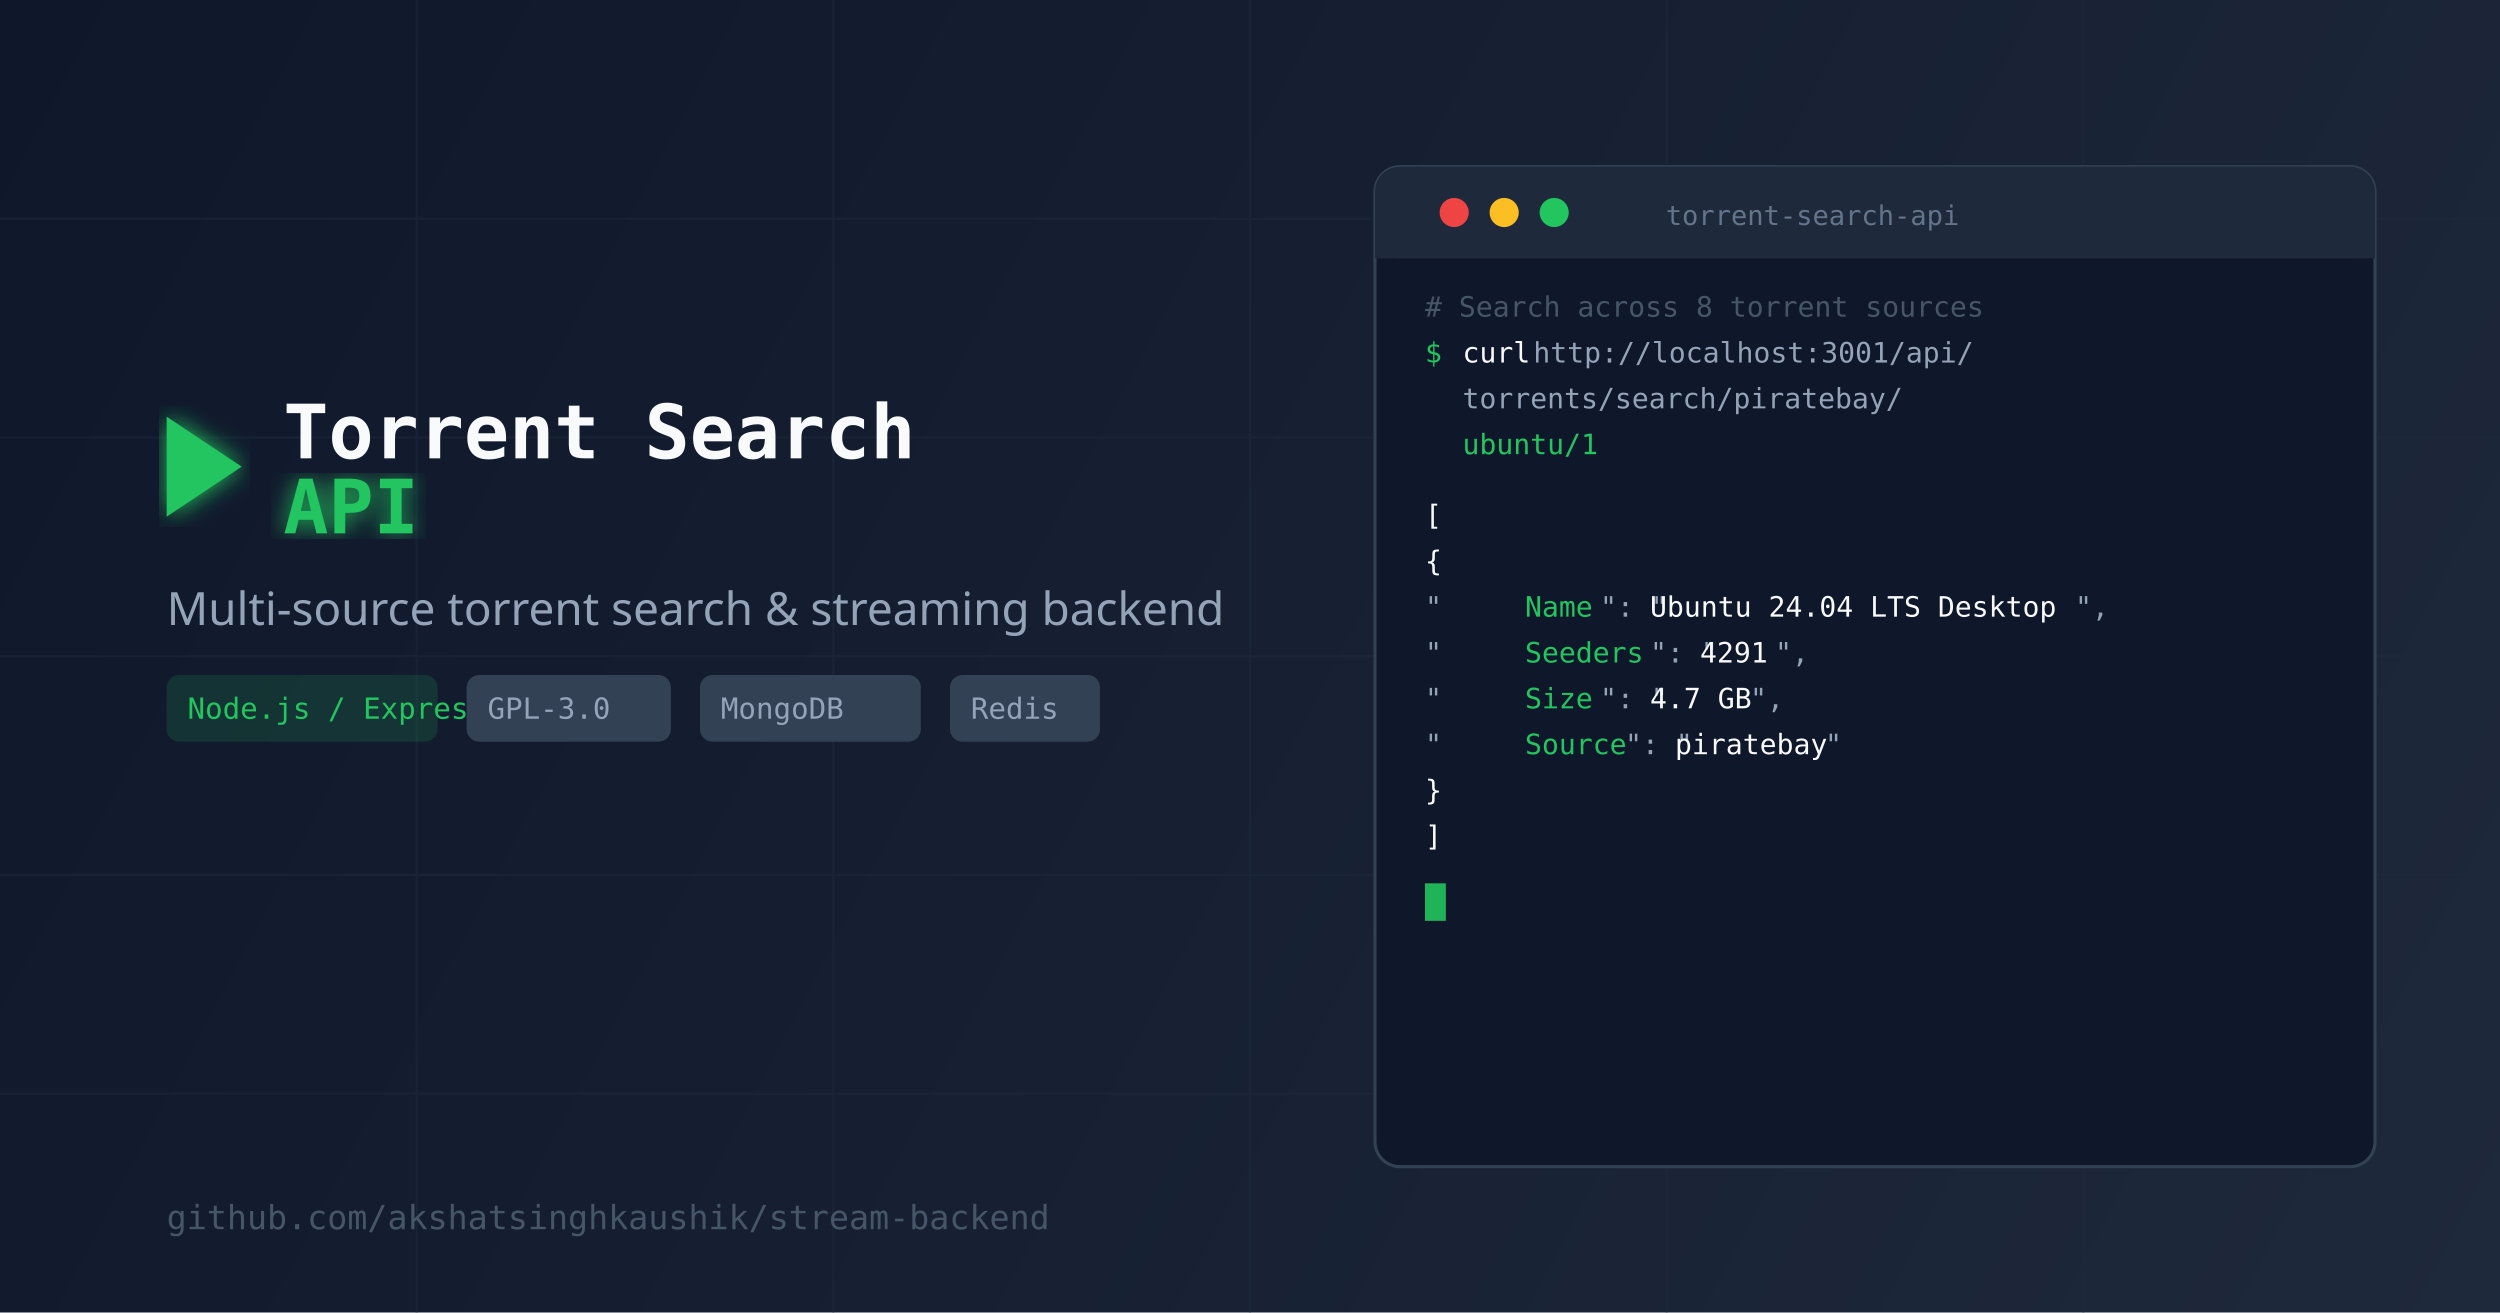
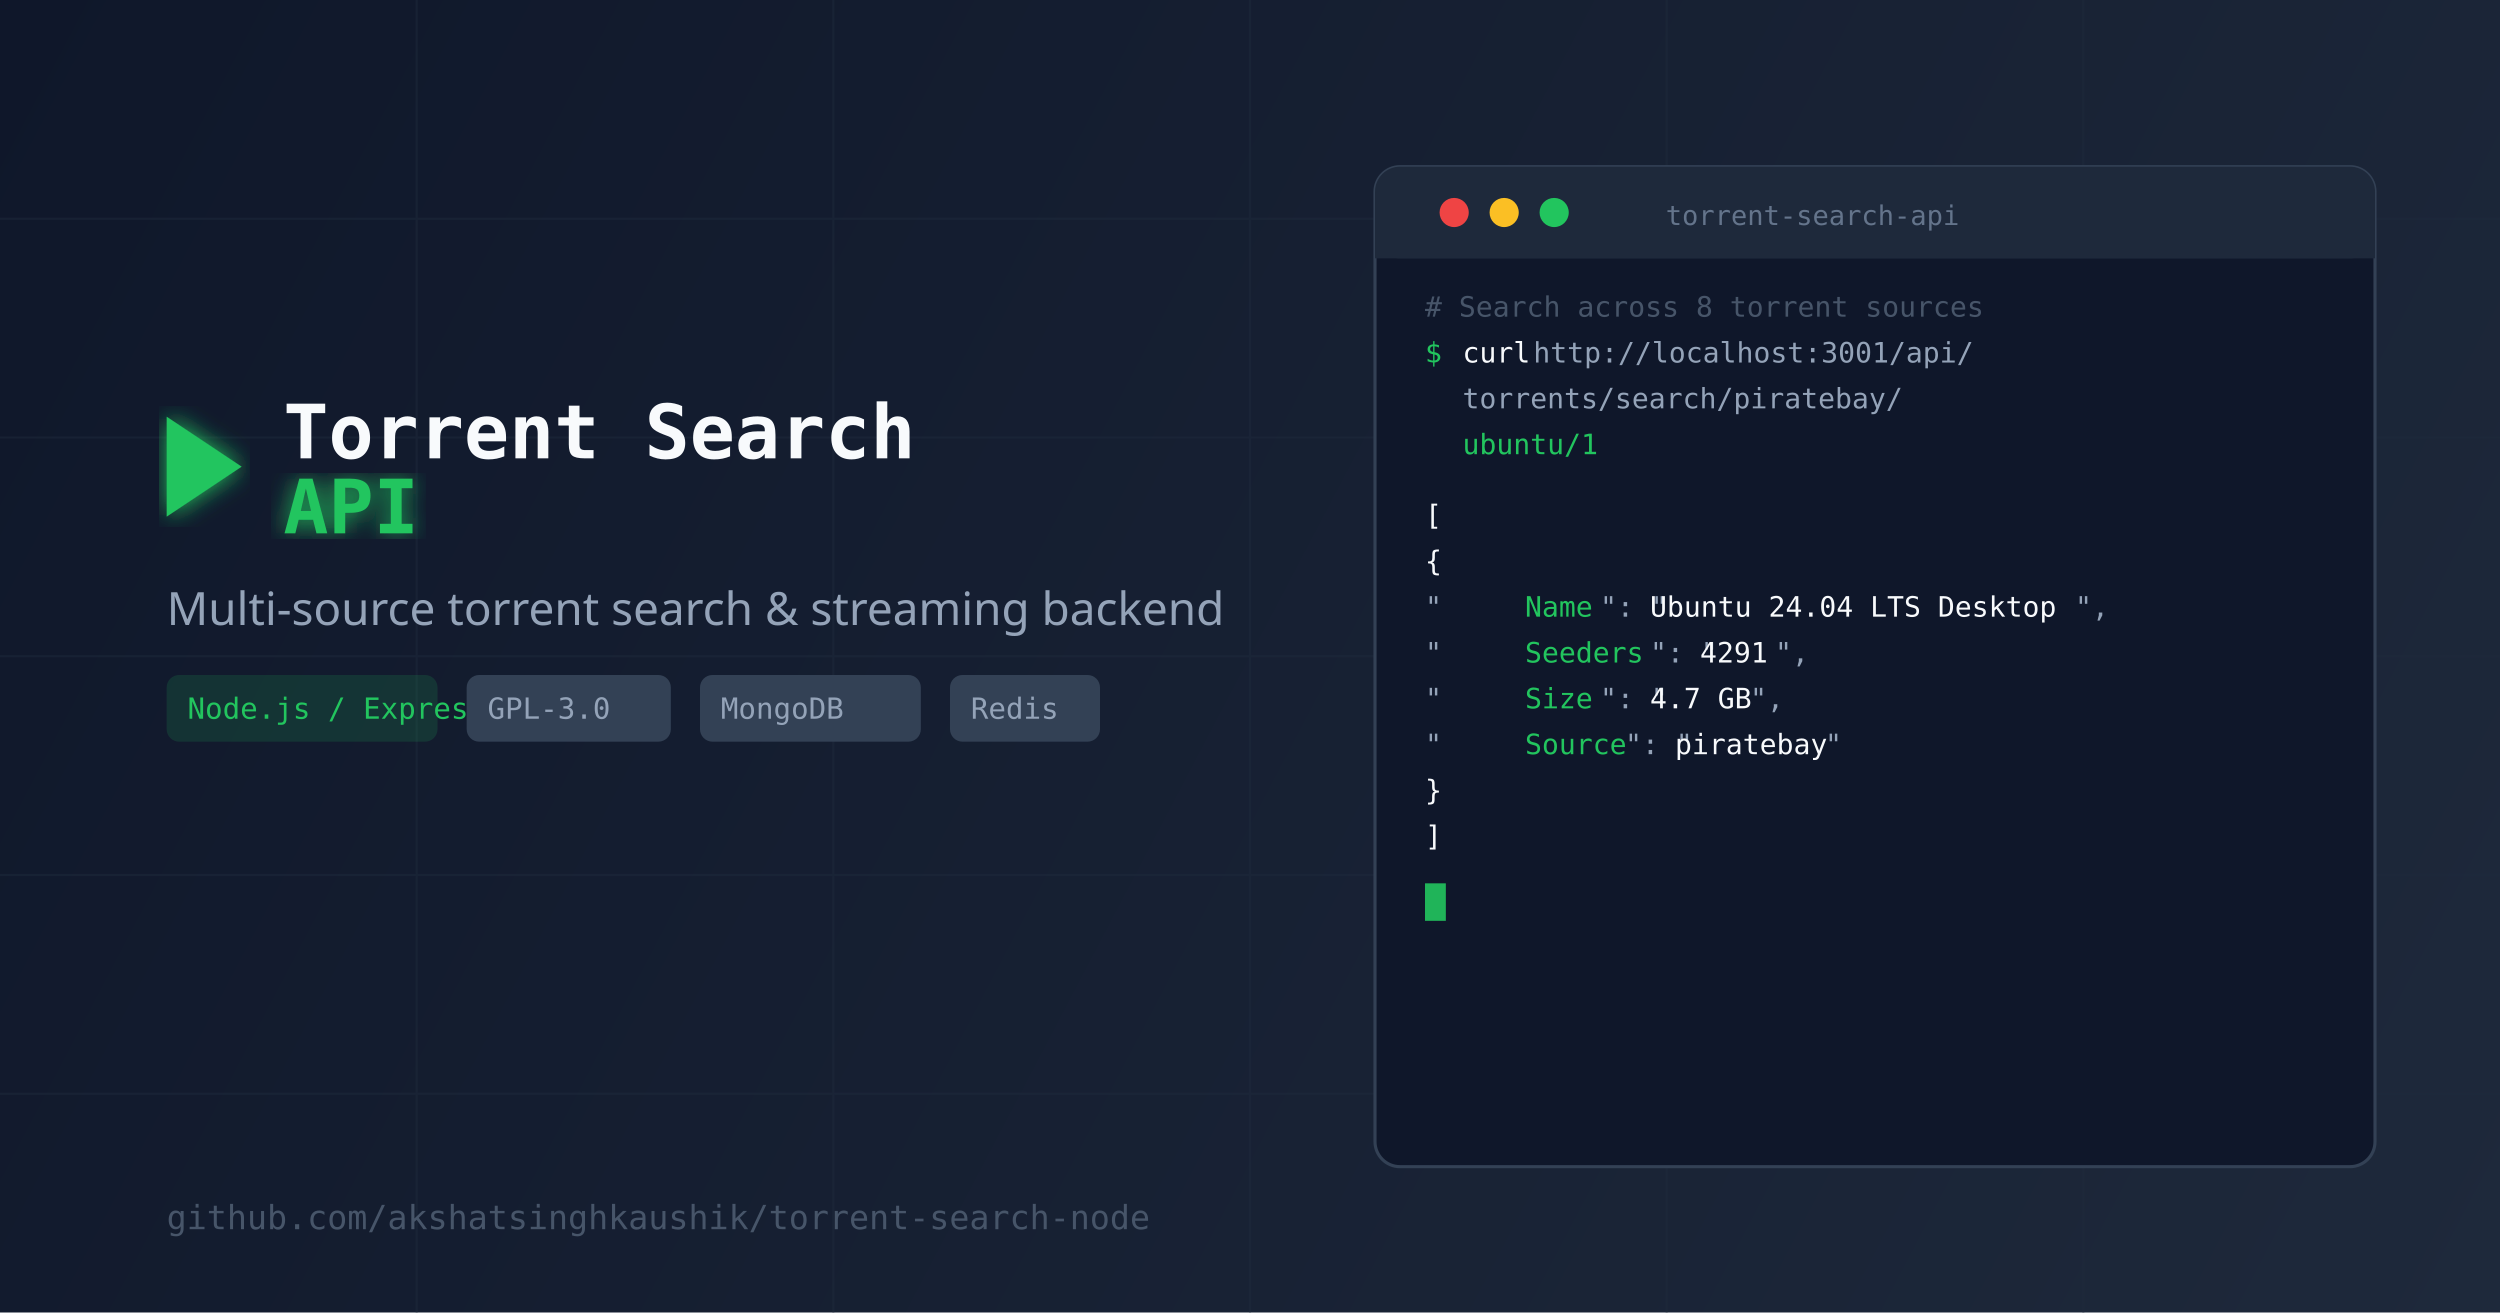
<svg xmlns="http://www.w3.org/2000/svg" viewBox="0 0 1200 630" fill="none">
  <defs>
    <linearGradient id="bg" x1="0" y1="0" x2="1200" y2="630" gradientUnits="userSpaceOnUse">
      <stop offset="0%" stop-color="#0F172A" />
      <stop offset="100%" stop-color="#1E293B" />
    </linearGradient>
    <linearGradient id="terminal-bg" x1="0" y1="0" x2="0" y2="1" gradientUnits="objectBoundingBox">
      <stop offset="0%" stop-color="#1E293B" />
      <stop offset="100%" stop-color="#0F172A" />
    </linearGradient>
    <filter id="glow-green">
      <feGaussianBlur in="SourceGraphic" stdDeviation="6" result="blur" />
      <feComposite in="SourceGraphic" in2="blur" operator="over" />
    </filter>
  </defs>
  <rect width="1200" height="630" fill="url(#bg)" />
  <g stroke="#1E293B" stroke-width="1" opacity="0.5">
    <line x1="0" y1="105" x2="1200" y2="105" />
    <line x1="0" y1="210" x2="1200" y2="210" />
    <line x1="0" y1="315" x2="1200" y2="315" />
    <line x1="0" y1="420" x2="1200" y2="420" />
    <line x1="0" y1="525" x2="1200" y2="525" />
    <line x1="200" y1="0" x2="200" y2="630" />
    <line x1="400" y1="0" x2="400" y2="630" />
    <line x1="600" y1="0" x2="600" y2="630" />
    <line x1="800" y1="0" x2="800" y2="630" />
    <line x1="1000" y1="0" x2="1000" y2="630" />
  </g>
  <g transform="translate(80, 200)">
    <polygon points="0,0 36,24 0,48" fill="#22C55E" filter="url(#glow-green)" />
    <text x="56" y="20" font-family="JetBrains Mono, monospace" font-size="36" font-weight="700" fill="#F8FAFC">Torrent Search</text>
    <text x="56" y="56" font-family="JetBrains Mono, monospace" font-size="36" font-weight="700" fill="#22C55E" filter="url(#glow-green)">API</text>
    <text x="0" y="100" font-family="'IBM Plex Sans', sans-serif" font-size="22" fill="#94A3B8">Multi-source torrent search &amp; streaming backend</text>
    <rect x="0" y="124" width="130" height="32" rx="6" fill="#22C55E" opacity="0.15" />
    <text x="10" y="145" font-family="JetBrains Mono, monospace" font-size="14" fill="#22C55E">Node.js / Express</text>
    <rect x="144" y="124" width="98" height="32" rx="6" fill="#334155" />
    <text x="154" y="145" font-family="JetBrains Mono, monospace" font-size="14" fill="#94A3B8">GPL-3.0</text>
    <rect x="256" y="124" width="106" height="32" rx="6" fill="#334155" />
    <text x="266" y="145" font-family="JetBrains Mono, monospace" font-size="14" fill="#94A3B8">MongoDB</text>
    <rect x="376" y="124" width="72" height="32" rx="6" fill="#334155" />
    <text x="386" y="145" font-family="JetBrains Mono, monospace" font-size="14" fill="#94A3B8">Redis</text>
  </g>
  <rect x="660" y="80" width="480" height="480" rx="12" fill="#0F172A" stroke="#334155" stroke-width="1.5" />
  <rect x="660" y="80" width="480" height="44" rx="12" fill="#1E293B" />
  <rect x="660" y="100" width="480" height="24" fill="#1E293B" />
  <circle cx="698" cy="102" r="7" fill="#EF4444" />
  <circle cx="722" cy="102" r="7" fill="#FBBF24" />
  <circle cx="746" cy="102" r="7" fill="#22C55E" />
  <text x="870" y="108" font-family="JetBrains Mono, monospace" font-size="13" fill="#64748B" text-anchor="middle">torrent-search-api</text>
  <g transform="translate(684, 152)" font-family="JetBrains Mono, monospace" font-size="13.5">
    <text y="0" fill="#475569"># Search across 8 torrent sources</text>
    <text y="22" fill="#22C55E">$</text>
    <text x="18" y="22" fill="#F8FAFC">curl</text>
    <text x="52" y="22" fill="#94A3B8"> http://localhost:3001/api/</text>
    <text x="18" y="44" fill="#94A3B8">  torrents/search/piratebay/</text>
    <text x="18" y="66" fill="#22C55E">  ubuntu/1</text>
    <text y="100" fill="#F8FAFC">[</text>
    <text y="122" fill="#F8FAFC">  {</text>
    <text y="144" fill="#94A3B8">    "</text>
    <text x="48" y="144" fill="#22C55E">Name</text>
    <text x="84" y="144" fill="#94A3B8">": "</text>
    <text x="108" y="144" fill="#F8FAFC">Ubuntu 24.04 LTS Desktop</text>
    <text x="312" y="144" fill="#94A3B8">",</text>
    <text y="166" fill="#94A3B8">    "</text>
    <text x="48" y="166" fill="#22C55E">Seeders</text>
    <text x="108" y="166" fill="#94A3B8">": "</text>
    <text x="132" y="166" fill="#F8FAFC">4291</text>
    <text x="168" y="166" fill="#94A3B8">",</text>
    <text y="188" fill="#94A3B8">    "</text>
    <text x="48" y="188" fill="#22C55E">Size</text>
    <text x="84" y="188" fill="#94A3B8">": "</text>
    <text x="108" y="188" fill="#F8FAFC">4.7 GB</text>
    <text x="156" y="188" fill="#94A3B8">",</text>
    <text y="210" fill="#94A3B8">    "</text>
    <text x="48" y="210" fill="#22C55E">Source</text>
    <text x="96" y="210" fill="#94A3B8">": "</text>
    <text x="120" y="210" fill="#F8FAFC">piratebay</text>
    <text x="192" y="210" fill="#94A3B8">"</text>
    <text y="232" fill="#F8FAFC">  }</text>
    <text y="254" fill="#F8FAFC">]</text>
    <rect x="0" y="272" width="10" height="18" fill="#22C55E" opacity="0.9" />
  </g>
-   <text x="80" y="590" font-family="JetBrains Mono, monospace" font-size="16" fill="#475569">github.com/akshatsinghkaushik/stream-backend</text>
+   <text x="80" y="590" font-family="JetBrains Mono, monospace" font-size="16" fill="#475569">github.com/akshatsinghkaushik/torrent-search-node</text>
</svg>
